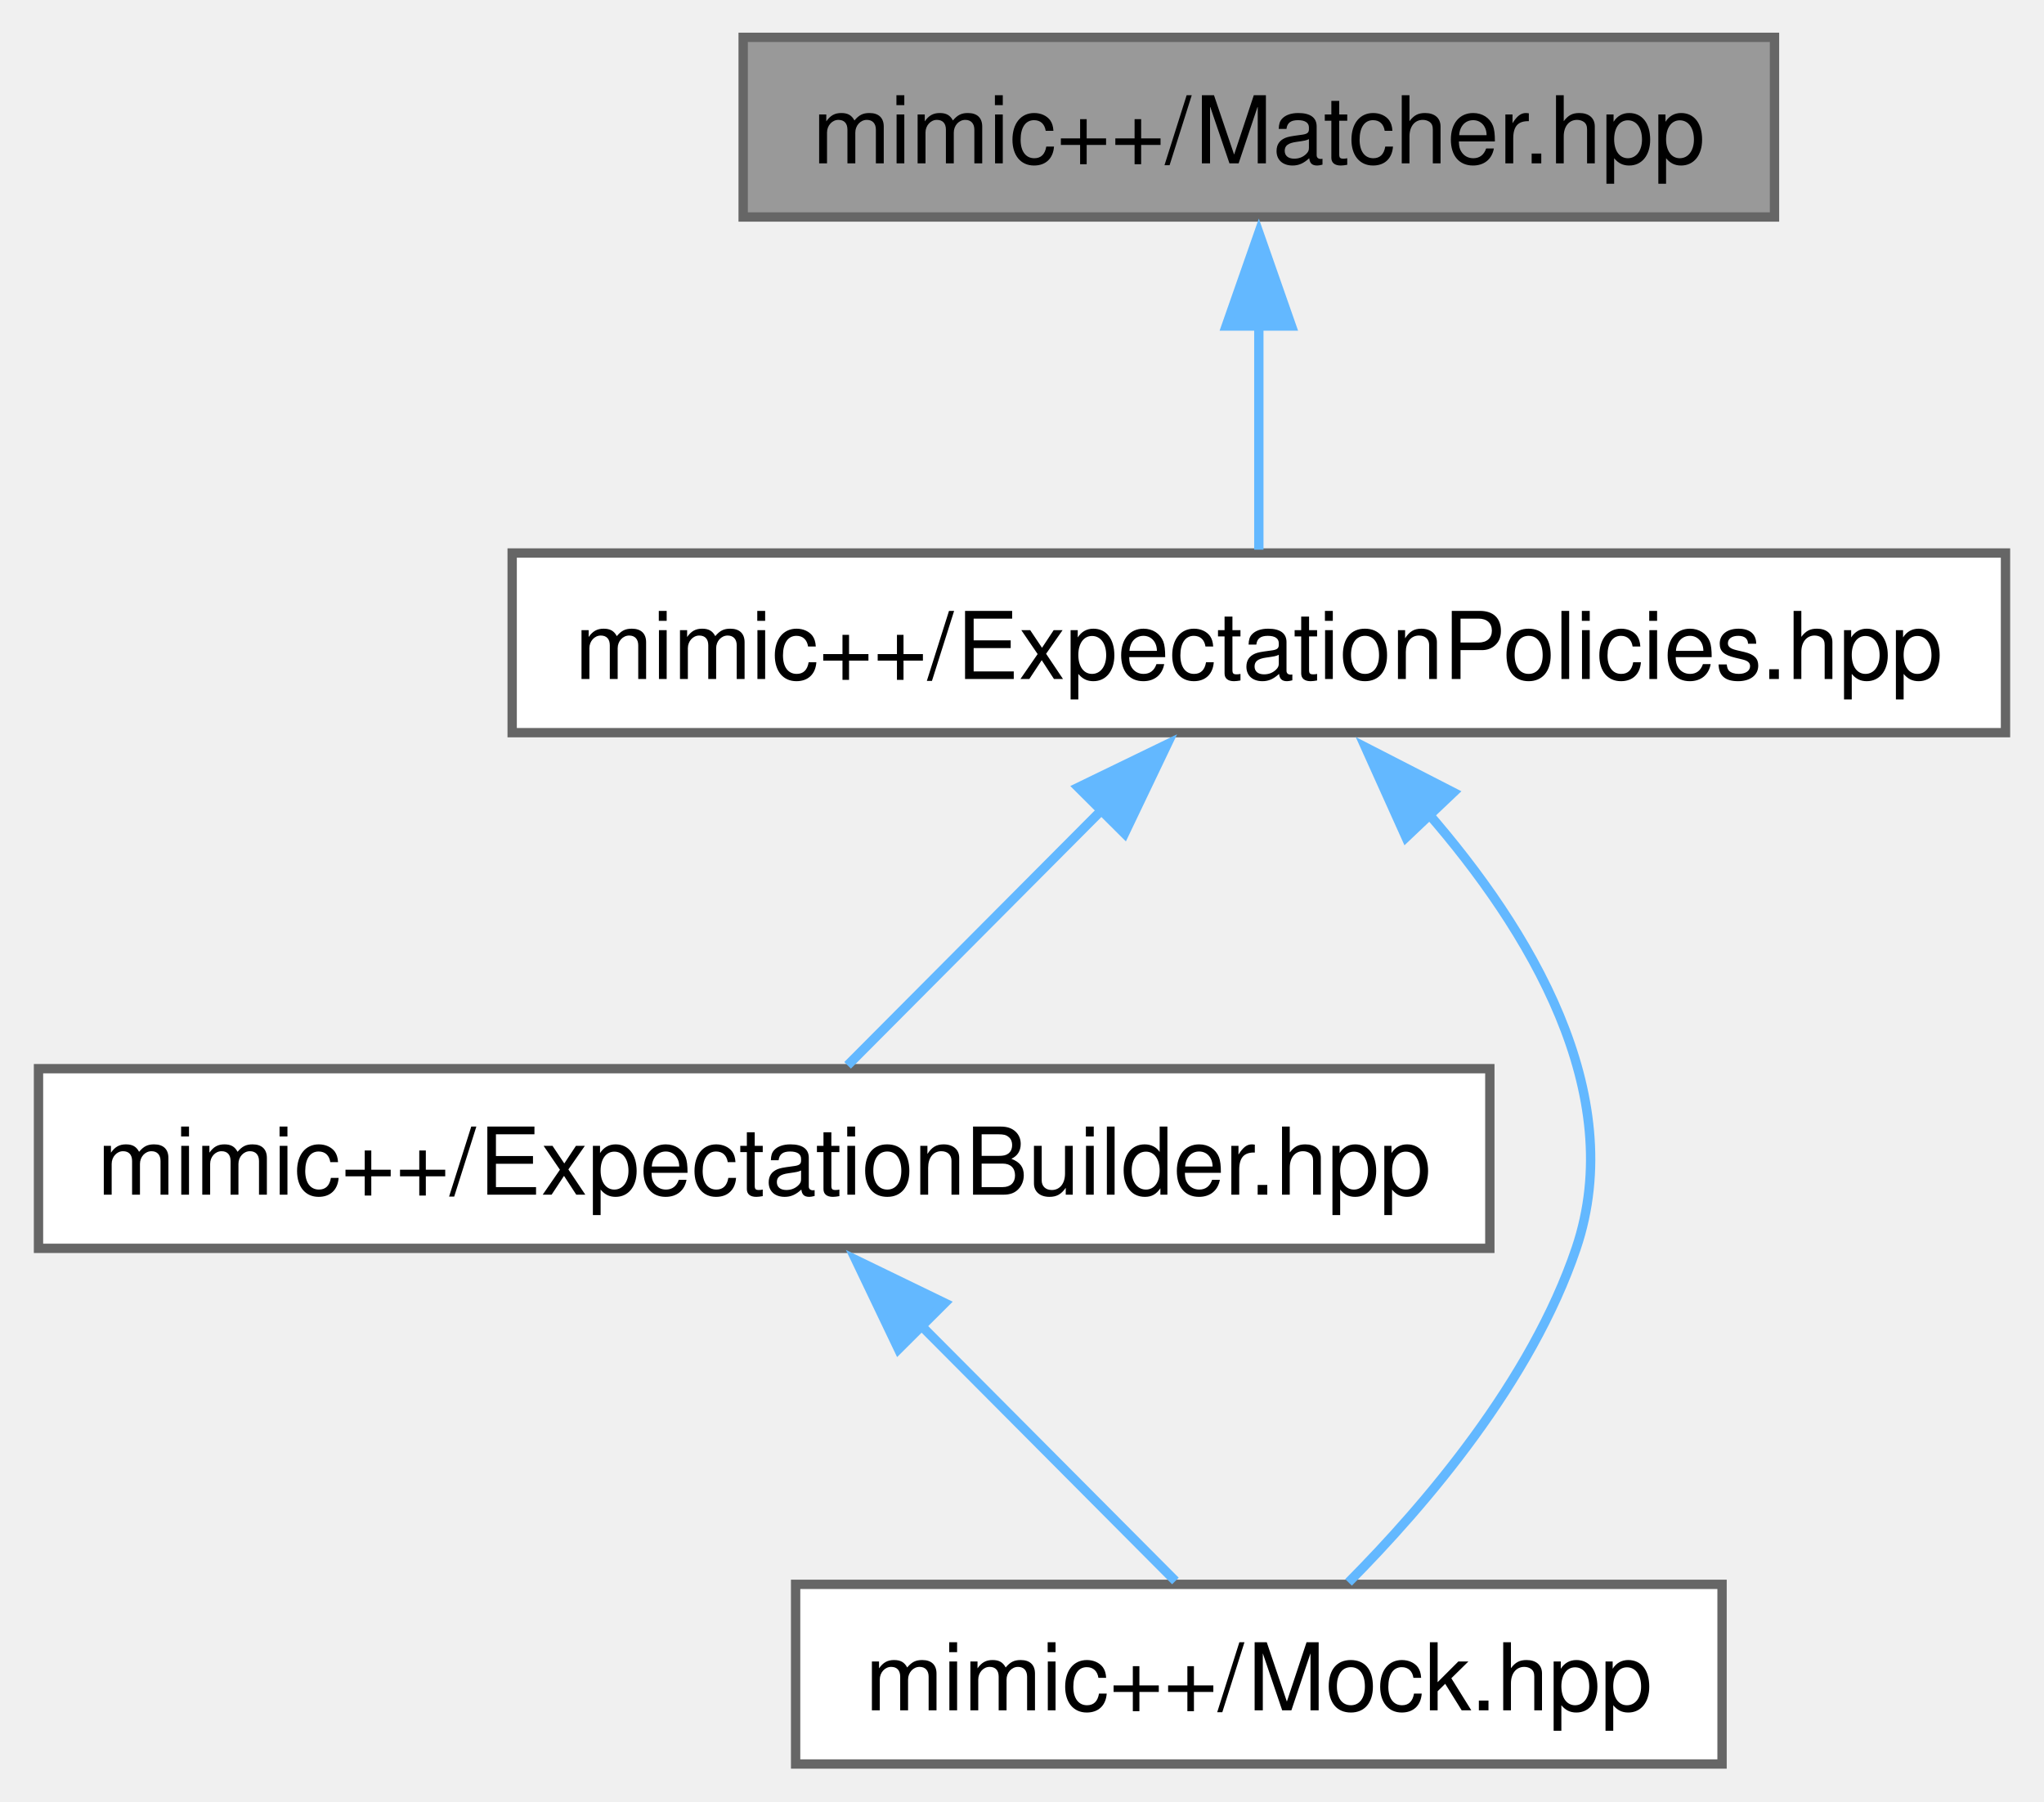
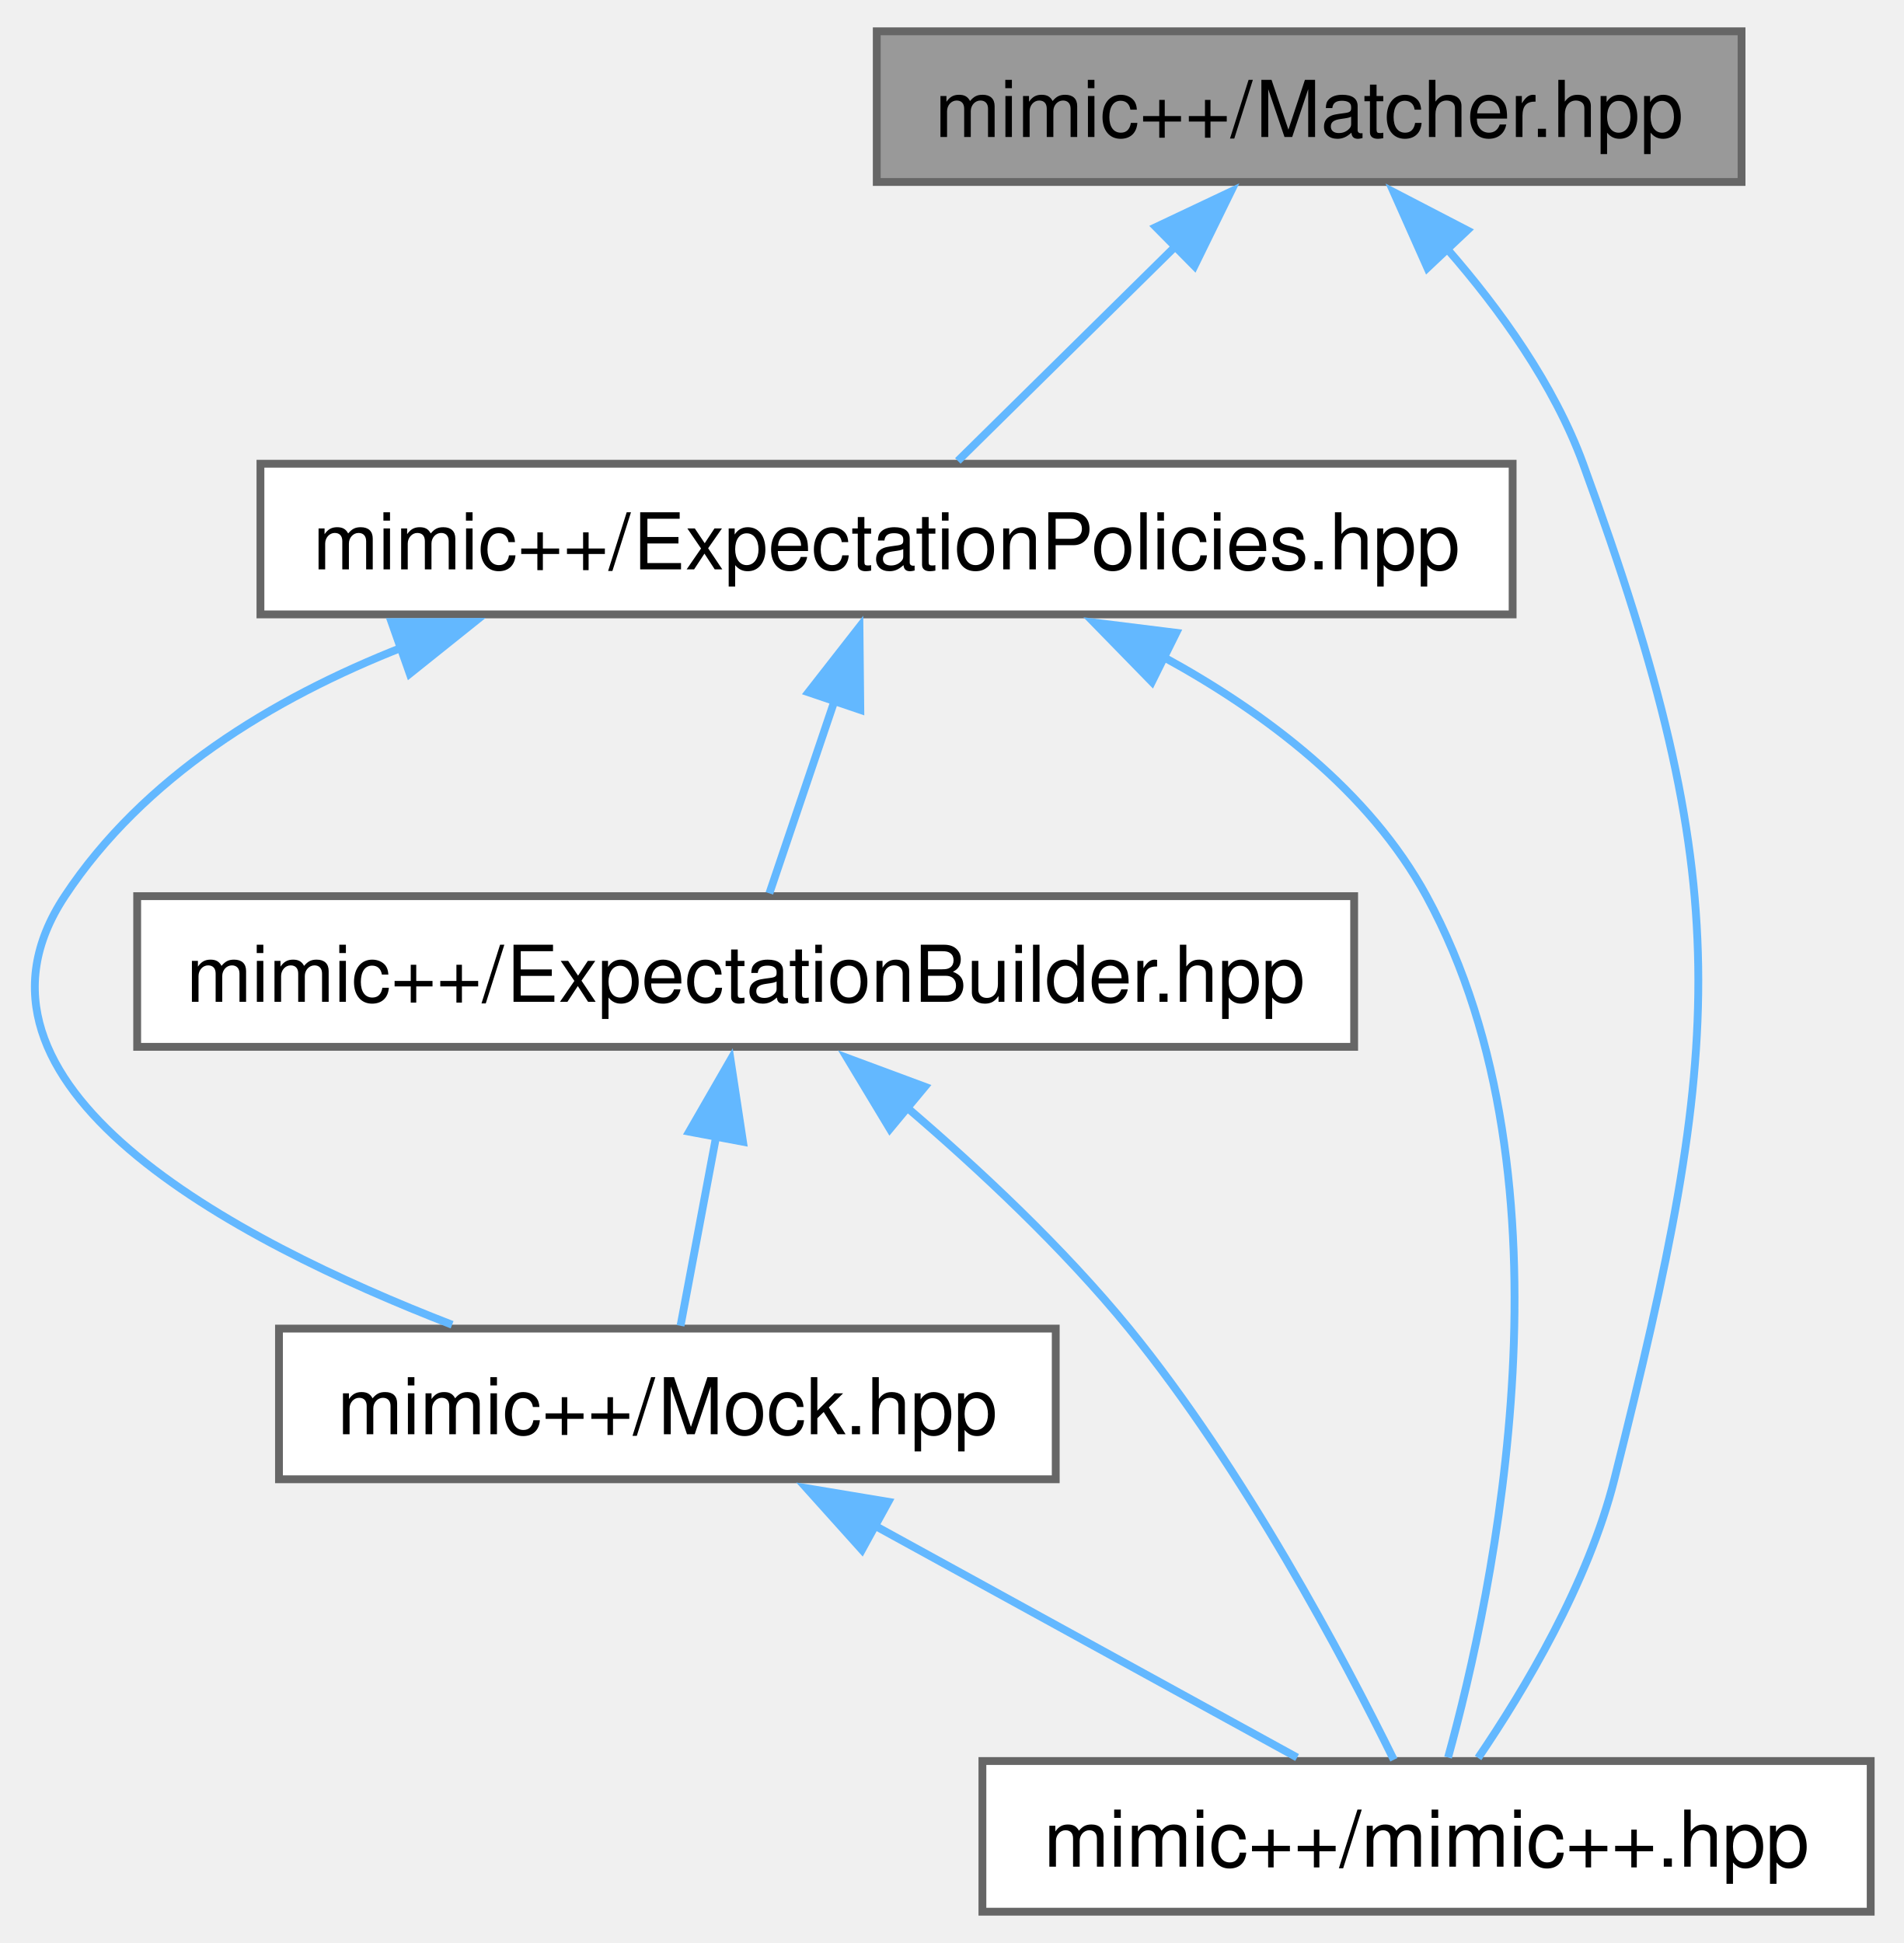
- <svg xmlns="http://www.w3.org/2000/svg" xmlns:xlink="http://www.w3.org/1999/xlink" width="219pt" height="193pt" viewBox="0.00 0.00 218.75 193.00">
-   <g id="graph0" class="graph" transform="scale(1 1) rotate(0) translate(4 189)">
+ <svg xmlns="http://www.w3.org/2000/svg" xmlns:xlink="http://www.w3.org/1999/xlink" width="243pt" height="248pt" viewBox="0.00 0.00 242.81 248.25">
+   <g id="graph0" class="graph" transform="scale(1 1) rotate(0) translate(4 244.25)">
    <g id="Node000001" class="node">
      <g id="a_Node000001">
        <a xlink:title=" ">
-           <polygon fill="#999999" stroke="#666666" points="186,-185 75.5,-185 75.5,-165.75 186,-165.75 186,-185" />
-           <text text-anchor="middle" x="130.75" y="-171.5" font-family="Helvetica,sans-Serif" font-size="10.00">mimic++/Matcher.hpp</text>
+           <polygon fill="#999999" stroke="#666666" points="218.31,-240.25 107.81,-240.25 107.81,-221 218.31,-221 218.31,-240.25" />
+           <text text-anchor="middle" x="163.06" y="-226.75" font-family="Helvetica,sans-Serif" font-size="10.00">mimic++/Matcher.hpp</text>
        </a>
      </g>
    </g>
    <g id="Node000002" class="node">
      <g id="a_Node000002">
        <a xlink:href="../../d8/de5/_expectation_policies_8hpp.html" target="_top" xlink:title=" ">
-           <polygon fill="white" stroke="#666666" points="210.75,-129.75 50.75,-129.75 50.75,-110.5 210.75,-110.5 210.75,-129.75" />
-           <text text-anchor="middle" x="130.75" y="-116.25" font-family="Helvetica,sans-Serif" font-size="10.00">mimic++/ExpectationPolicies.hpp</text>
+           <polygon fill="white" stroke="#666666" points="189.06,-185 29.06,-185 29.06,-165.75 189.06,-165.75 189.06,-185" />
+           <text text-anchor="middle" x="109.06" y="-171.5" font-family="Helvetica,sans-Serif" font-size="10.00">mimic++/ExpectationPolicies.hpp</text>
        </a>
      </g>
    </g>
    <g id="edge1_Node000001_Node000002" class="edge">
      <g id="a_edge1_Node000001_Node000002">
        <a xlink:title=" ">
-           <path fill="none" stroke="#63b8ff" d="M130.75,-154.13C130.75,-145.84 130.75,-136.67 130.75,-130.11" />
-           <polygon fill="#63b8ff" stroke="#63b8ff" points="127.25,-154.07 130.75,-164.07 134.25,-154.07 127.25,-154.07" />
+           <path fill="none" stroke="#63b8ff" d="M146.02,-212.82C136.79,-203.73 125.76,-192.85 118.17,-185.36" />
+           <polygon fill="#63b8ff" stroke="#63b8ff" points="143.48,-215.24 153.06,-219.77 148.4,-210.26 143.48,-215.24" />
+         </a>
+       </g>
+     </g>
+     <g id="Node000005" class="node">
+       <g id="a_Node000005">
+         <a xlink:href="../../d0/db9/mimic_09_09_8hpp.html" target="_top" xlink:title=" ">
+           <polygon fill="white" stroke="#666666" points="234.81,-19.25 121.31,-19.25 121.31,0 234.81,0 234.81,-19.25" />
+           <text text-anchor="middle" x="178.06" y="-5.75" font-family="Helvetica,sans-Serif" font-size="10.00">mimic++/mimic++.hpp</text>
+         </a>
+       </g>
+     </g>
+     <g id="edge8_Node000001_Node000005" class="edge">
+       <g id="a_edge8_Node000001_Node000005">
+         <a xlink:title=" ">
+           <path fill="none" stroke="#63b8ff" d="M180.69,-212.45C187.42,-204.75 194.35,-195.12 198.06,-185 217.87,-130.82 216.15,-111.2 202.06,-55.25 198.71,-41.94 190.53,-28.28 184.65,-19.64" />
+           <polygon fill="#63b8ff" stroke="#63b8ff" points="178.17,-210.02 173.86,-219.7 183.26,-214.82 178.17,-210.02" />
        </a>
      </g>
    </g>
    <g id="Node000003" class="node">
      <g id="a_Node000003">
        <a xlink:href="../../d2/d4f/_expectation_builder_8hpp.html" target="_top" xlink:title=" ">
-           <polygon fill="white" stroke="#666666" points="155.5,-74.5 0,-74.5 0,-55.25 155.5,-55.25 155.5,-74.5" />
-           <text text-anchor="middle" x="77.75" y="-61" font-family="Helvetica,sans-Serif" font-size="10.00">mimic++/ExpectationBuilder.hpp</text>
+           <polygon fill="white" stroke="#666666" points="168.81,-129.75 13.31,-129.75 13.31,-110.5 168.81,-110.5 168.81,-129.75" />
+           <text text-anchor="middle" x="91.06" y="-116.25" font-family="Helvetica,sans-Serif" font-size="10.00">mimic++/ExpectationBuilder.hpp</text>
        </a>
      </g>
    </g>
    <g id="edge2_Node000002_Node000003" class="edge">
      <g id="a_edge2_Node000002_Node000003">
        <a xlink:title=" ">
-           <path fill="none" stroke="#63b8ff" d="M114.03,-102.32C104.97,-93.23 94.15,-82.35 86.69,-74.86" />
-           <polygon fill="#63b8ff" stroke="#63b8ff" points="111.4,-104.64 120.93,-109.26 116.36,-99.7 111.4,-104.64" />
+           <path fill="none" stroke="#63b8ff" d="M102.41,-154.71C99.56,-146.27 96.36,-136.83 94.09,-130.11" />
+           <polygon fill="#63b8ff" stroke="#63b8ff" points="99.08,-155.8 105.6,-164.15 105.71,-153.55 99.08,-155.8" />
        </a>
      </g>
    </g>
    <g id="Node000004" class="node">
      <g id="a_Node000004">
        <a xlink:href="../../d5/dc5/_mock_8hpp.html" target="_top" xlink:title=" ">
-           <polygon fill="white" stroke="#666666" points="180.38,-19.25 81.12,-19.25 81.12,0 180.38,0 180.38,-19.25" />
-           <text text-anchor="middle" x="130.75" y="-5.75" font-family="Helvetica,sans-Serif" font-size="10.00">mimic++/Mock.hpp</text>
+           <polygon fill="white" stroke="#666666" points="130.68,-74.5 31.43,-74.5 31.43,-55.25 130.68,-55.25 130.68,-74.5" />
+           <text text-anchor="middle" x="81.06" y="-61" font-family="Helvetica,sans-Serif" font-size="10.00">mimic++/Mock.hpp</text>
        </a>
      </g>
    </g>
-     <g id="edge4_Node000002_Node000004" class="edge">
-       <g id="a_edge4_Node000002_Node000004">
+     <g id="edge6_Node000002_Node000004" class="edge">
+       <g id="a_edge6_Node000002_Node000004">
        <a xlink:title=" ">
-           <path fill="none" stroke="#63b8ff" d="M148.83,-101.93C159.68,-89.46 170.38,-71.92 164.75,-55.25 159.95,-41.04 148.62,-27.78 140.36,-19.46" />
-           <polygon fill="#63b8ff" stroke="#63b8ff" points="146.52,-99.28 142.17,-108.94 151.6,-104.1 146.52,-99.28" />
+           <path fill="none" stroke="#63b8ff" d="M47.33,-161.59C30.47,-154.97 14.1,-144.93 4.06,-129.75 -11.9,-105.63 25.47,-85.87 53.55,-74.99" />
+           <polygon fill="#63b8ff" stroke="#63b8ff" points="45.81,-164.77 56.41,-164.79 48.14,-158.17 45.81,-164.77" />
+         </a>
+       </g>
+     </g>
+     <g id="edge7_Node000002_Node000005" class="edge">
+       <g id="a_edge7_Node000002_Node000005">
+         <a xlink:title=" ">
+           <path fill="none" stroke="#63b8ff" d="M144.44,-160.31C157.43,-153.21 170.74,-143.2 178.06,-129.75 197.93,-93.24 186.59,-40.62 180.81,-19.7" />
+           <polygon fill="#63b8ff" stroke="#63b8ff" points="142.97,-157.13 135.57,-164.71 146.08,-163.4 142.97,-157.13" />
        </a>
      </g>
    </g>
    <g id="edge3_Node000003_Node000004" class="edge">
      <g id="a_edge3_Node000003_Node000004">
        <a xlink:title=" ">
-           <path fill="none" stroke="#63b8ff" d="M94.47,-47.07C103.53,-37.98 114.35,-27.1 121.81,-19.61" />
-           <polygon fill="#63b8ff" stroke="#63b8ff" points="92.14,-44.45 87.57,-54.01 97.1,-49.39 92.14,-44.45" />
+           <path fill="none" stroke="#63b8ff" d="M87.31,-99.17C85.74,-90.8 83.99,-81.5 82.74,-74.86" />
+           <polygon fill="#63b8ff" stroke="#63b8ff" points="83.84,-99.66 89.13,-108.84 90.72,-98.37 83.84,-99.66" />
+         </a>
+       </g>
+     </g>
+     <g id="edge5_Node000003_Node000005" class="edge">
+       <g id="a_edge5_Node000003_Node000005">
+         <a xlink:title=" ">
+           <path fill="none" stroke="#63b8ff" d="M111.54,-102.86C120.86,-94.89 131.65,-84.8 140.06,-74.5 154.74,-56.5 167.56,-32.24 173.88,-19.41" />
+           <polygon fill="#63b8ff" stroke="#63b8ff" points="109.49,-100.01 104.02,-109.09 113.96,-105.4 109.49,-100.01" />
+         </a>
+       </g>
+     </g>
+     <g id="edge4_Node000004_Node000005" class="edge">
+       <g id="a_edge4_Node000004_Node000005">
+         <a xlink:title=" ">
+           <path fill="none" stroke="#63b8ff" d="M107.53,-49.34C124.77,-39.88 146.72,-27.83 161.52,-19.7" />
+           <polygon fill="#63b8ff" stroke="#63b8ff" points="105.92,-46.23 98.84,-54.11 109.29,-52.37 105.92,-46.23" />
        </a>
      </g>
    </g>
  </g>
</svg>
